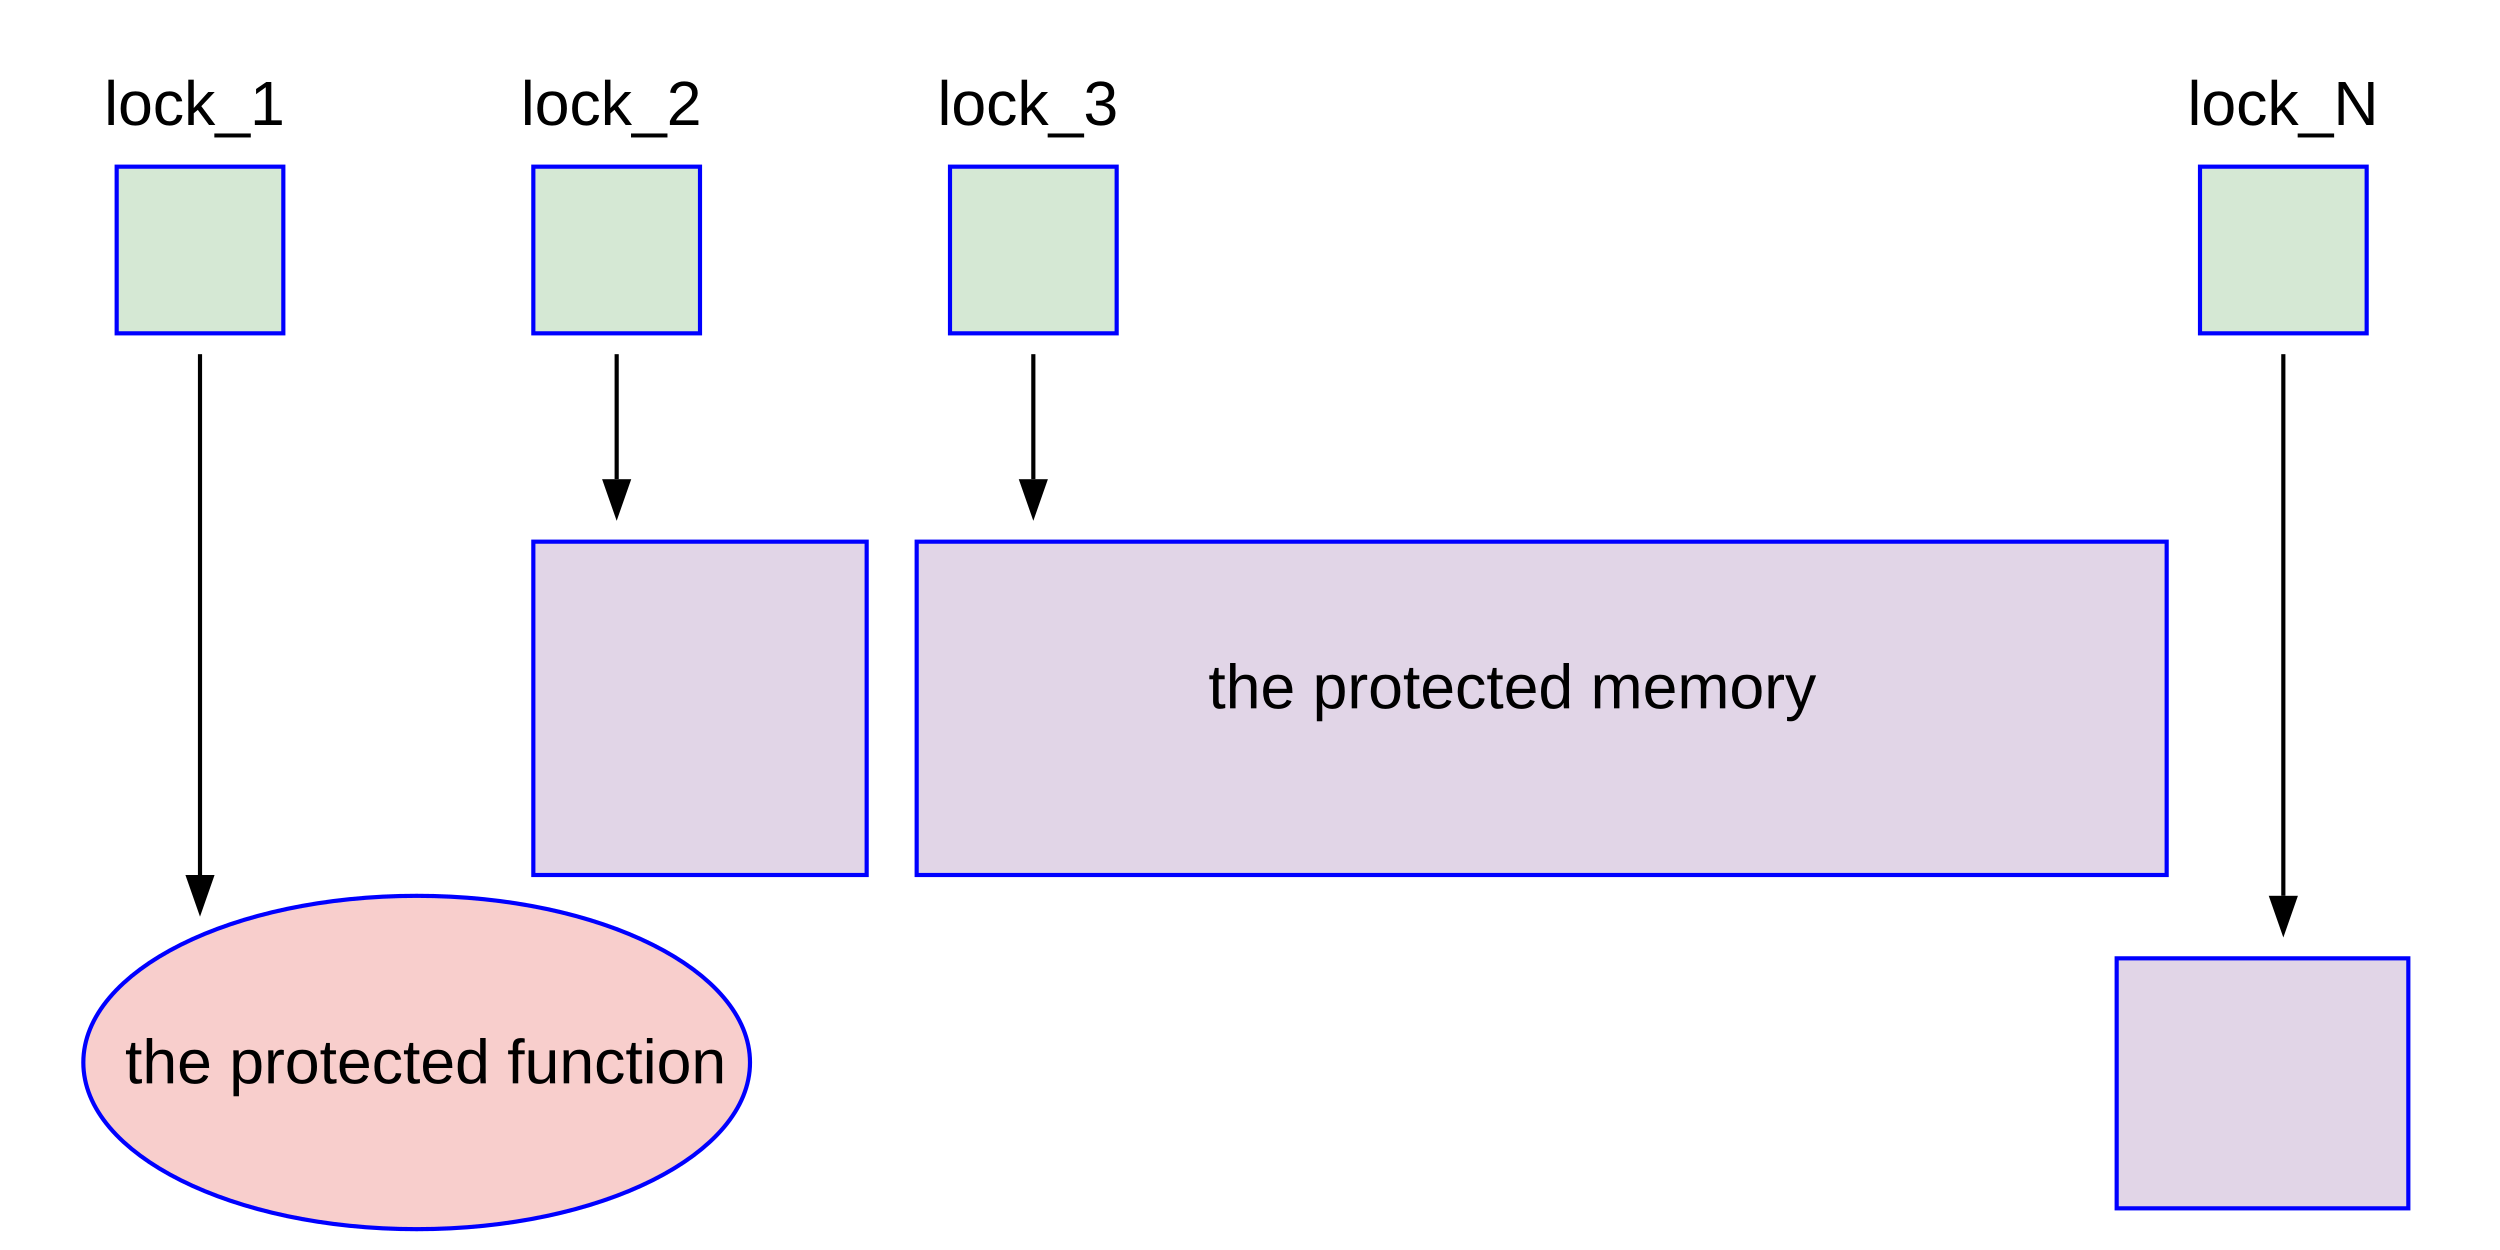
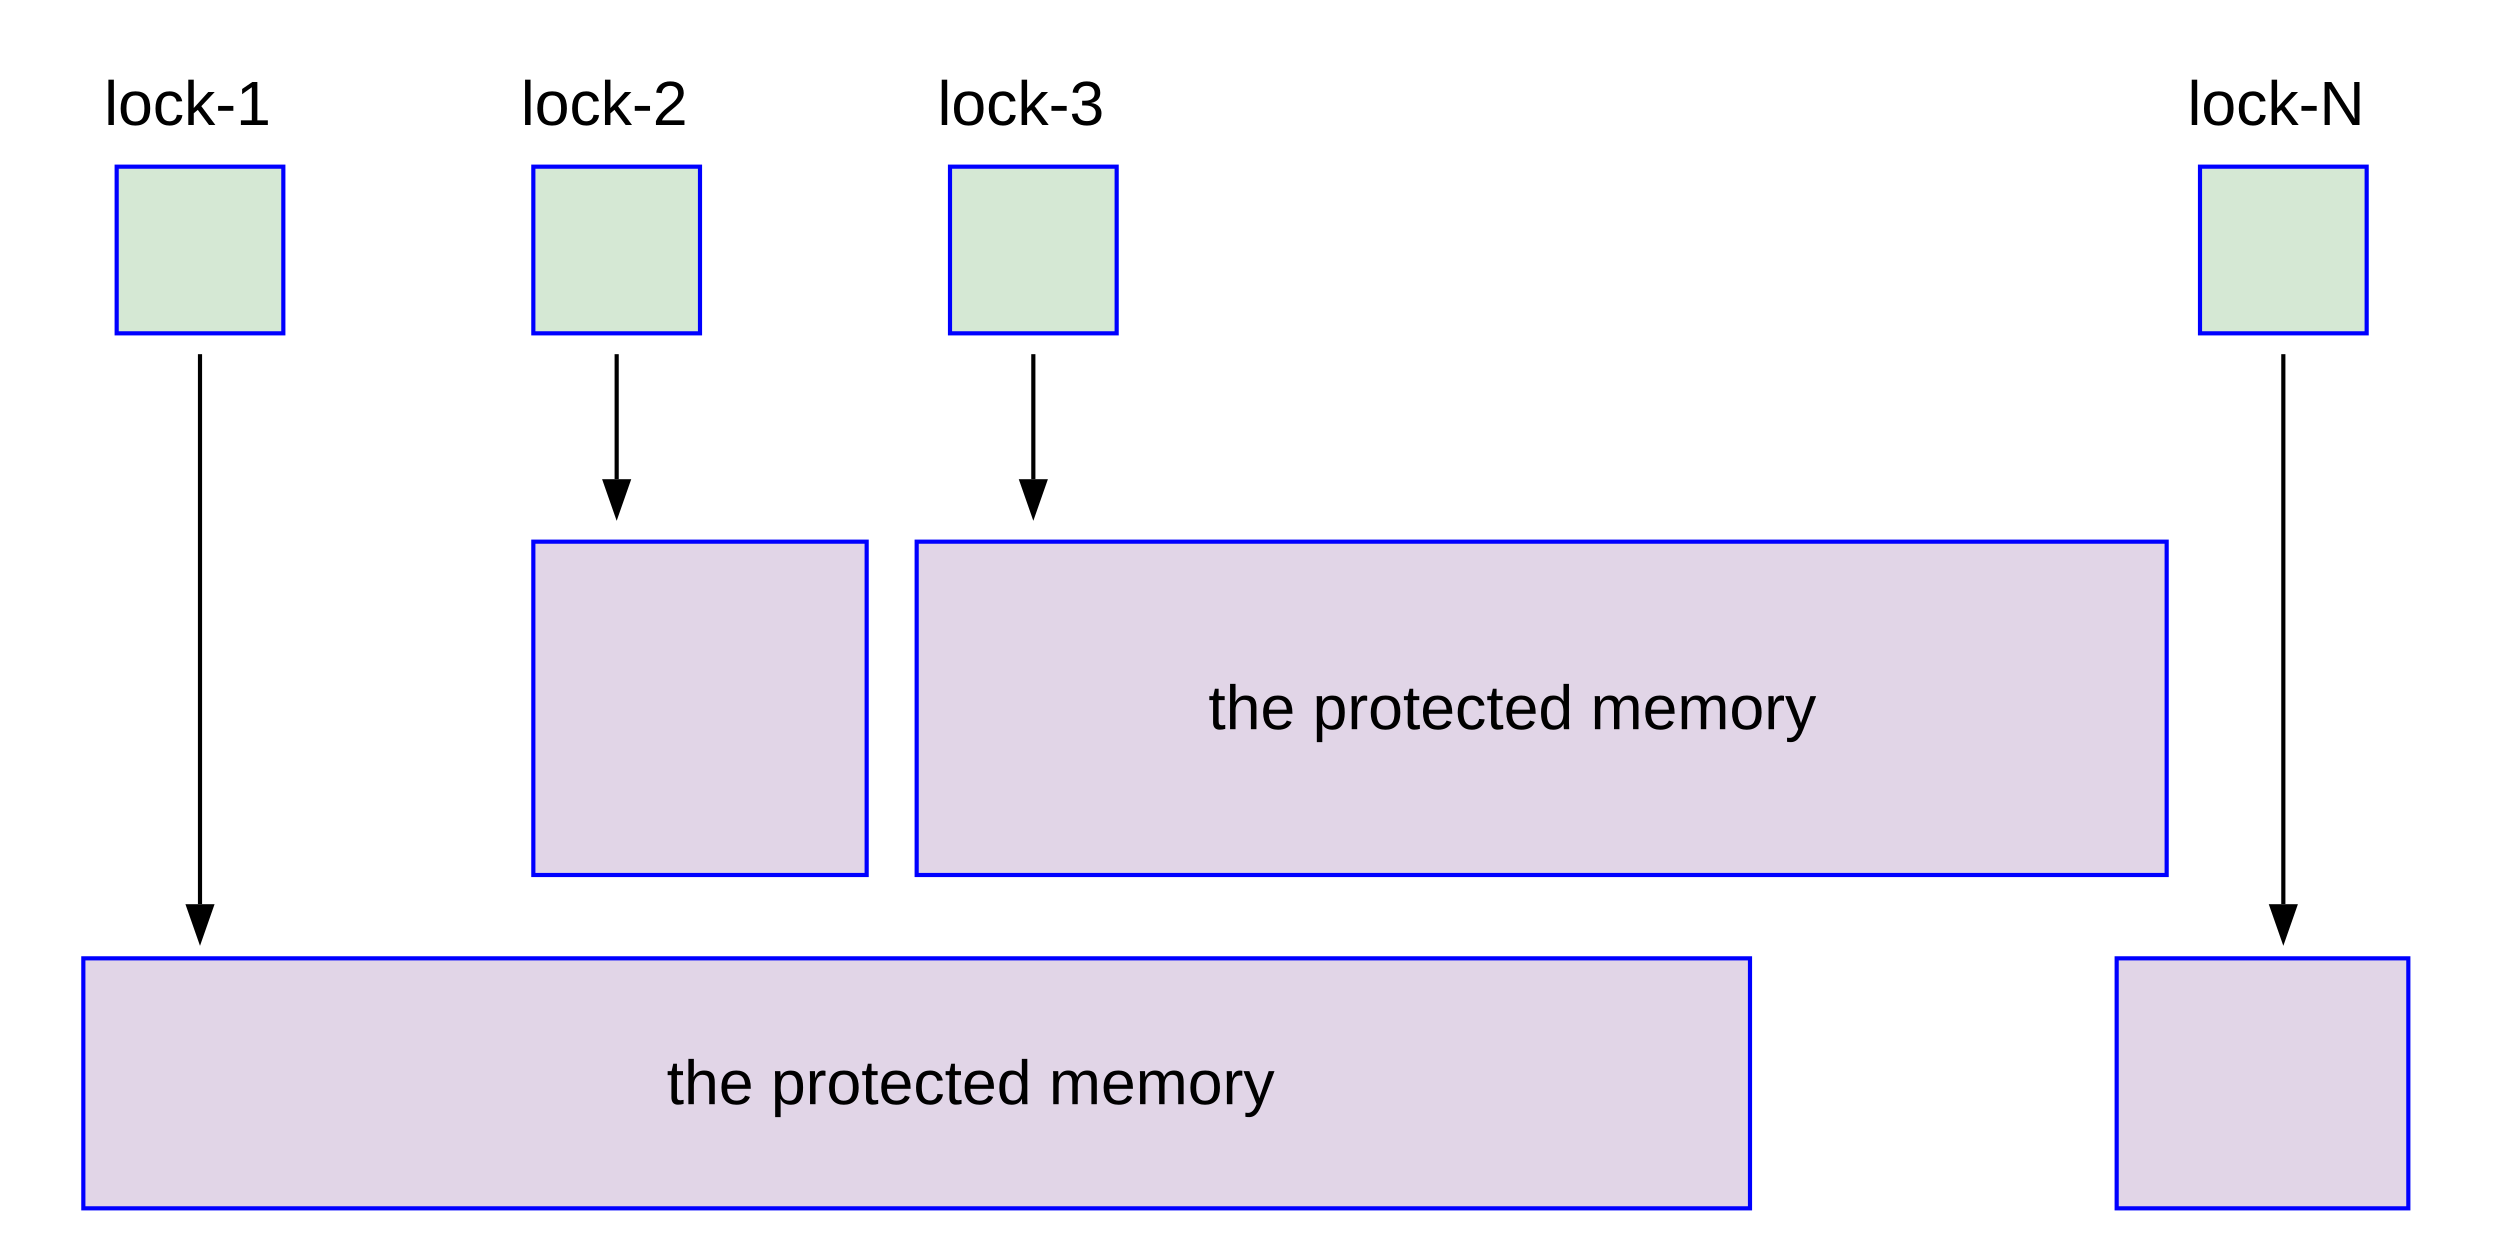
<svg xmlns="http://www.w3.org/2000/svg" version="1.1" width="600" height="300">
  <defs>
    <marker id="arrowhead" markerWidth="10" markerHeight="7" refX="0" refY="3.5" orient="auto">
      <polygon points="0 0, 10 3.5, 0 7" />
    </marker>
  </defs>
-   <text x="25" y="30" style="font-size:15px;font-family:'Arial'">
- lock_1
- </text>
-   <text x="125" y="30" style="font-size:15px;font-family:'Arial'">
- lock_2
- </text>
-   <text x="225" y="30" style="font-size:15px;font-family:'Arial'">
- lock_3
- </text>
-   <text x="525" y="30" style="font-size:15px;font-family:'Arial'">
- lock_N
- </text>
+   <text x="25" y="30" style="font-size:15px;font-family:'Arial'">lock-1</text>
+   <text x="125" y="30" style="font-size:15px;font-family:'Arial'">lock-2</text>
+   <text x="225" y="30" style="font-size:15px;font-family:'Arial'">lock-3</text>
+   <text x="525" y="30" style="font-size:15px;font-family:'Arial'">lock-N</text>
  <rect x="28" y="40" width="40" height="40" style="fill:rgb(213,232,212);stroke:#0000FF;stroke-width:1" />
  <rect x="128" y="40" width="40" height="40" style="fill:rgb(213,232,212);stroke:#0000FF;stroke-width:1" />
  <rect x="228" y="40" width="40" height="40" style="fill:rgb(213,232,212);stroke:#0000FF;stroke-width:1" />
  <rect x="528" y="40" width="40" height="40" style="fill:rgb(213,232,212);stroke:#0000FF;stroke-width:1" />
-   <line x1="48" y1="85" x2="48" y2="210" stroke="#000" stroke-width="1" marker-end="url(#arrowhead)" />
+   <line x1="48" y1="85" x2="48" y2="217" stroke="#000" stroke-width="1" marker-end="url(#arrowhead)" />
  <line x1="148" y1="85" x2="148" y2="115" stroke="#000" stroke-width="1" marker-end="url(#arrowhead)" />
  <line x1="248" y1="85" x2="248" y2="115" stroke="#000" stroke-width="1" marker-end="url(#arrowhead)" />
-   <line x1="548" y1="85" x2="548" y2="215" stroke="#000" stroke-width="1" marker-end="url(#arrowhead)" />
+   <line x1="548" y1="85" x2="548" y2="217" stroke="#000" stroke-width="1" marker-end="url(#arrowhead)" />
  <rect x="128" y="130" width="80" height="80" style="fill:rgb(225,213,231);stroke:#0000FF;stroke-width:1" />
  <rect x="220" y="130" width="300" height="80" style="fill:rgb(225,213,231);stroke:#0000FF;stroke-width:1" />
  <rect x="508" y="230" width="70" height="60" style="fill:rgb(225,213,231);stroke:#0000FF;stroke-width:1" />
-   <ellipse cx="100" cy="255" rx="80" ry="40" style="fill:rgb(248,206,204);stroke:#0000FF;stroke-width:1" />
-   <text x="290" y="170" style="font-size:15px;font-family:'Arial'">
- the protected memory
- </text>
-   <text x="30" y="260" style="font-size:15px;font-family:'Arial'">
- the protected function
- </text>
+   <rect x="20" y="230" width="400" height="60" style="fill:rgb(225,213,231);stroke:#0000FF;stroke-width:1" />
+   <text x="290" y="175" style="font-size:15px;font-family:'Arial'">the protected memory</text>
+   <text x="160" y="265" style="font-size:15px;font-family:'Arial'">the protected memory</text>
</svg>
